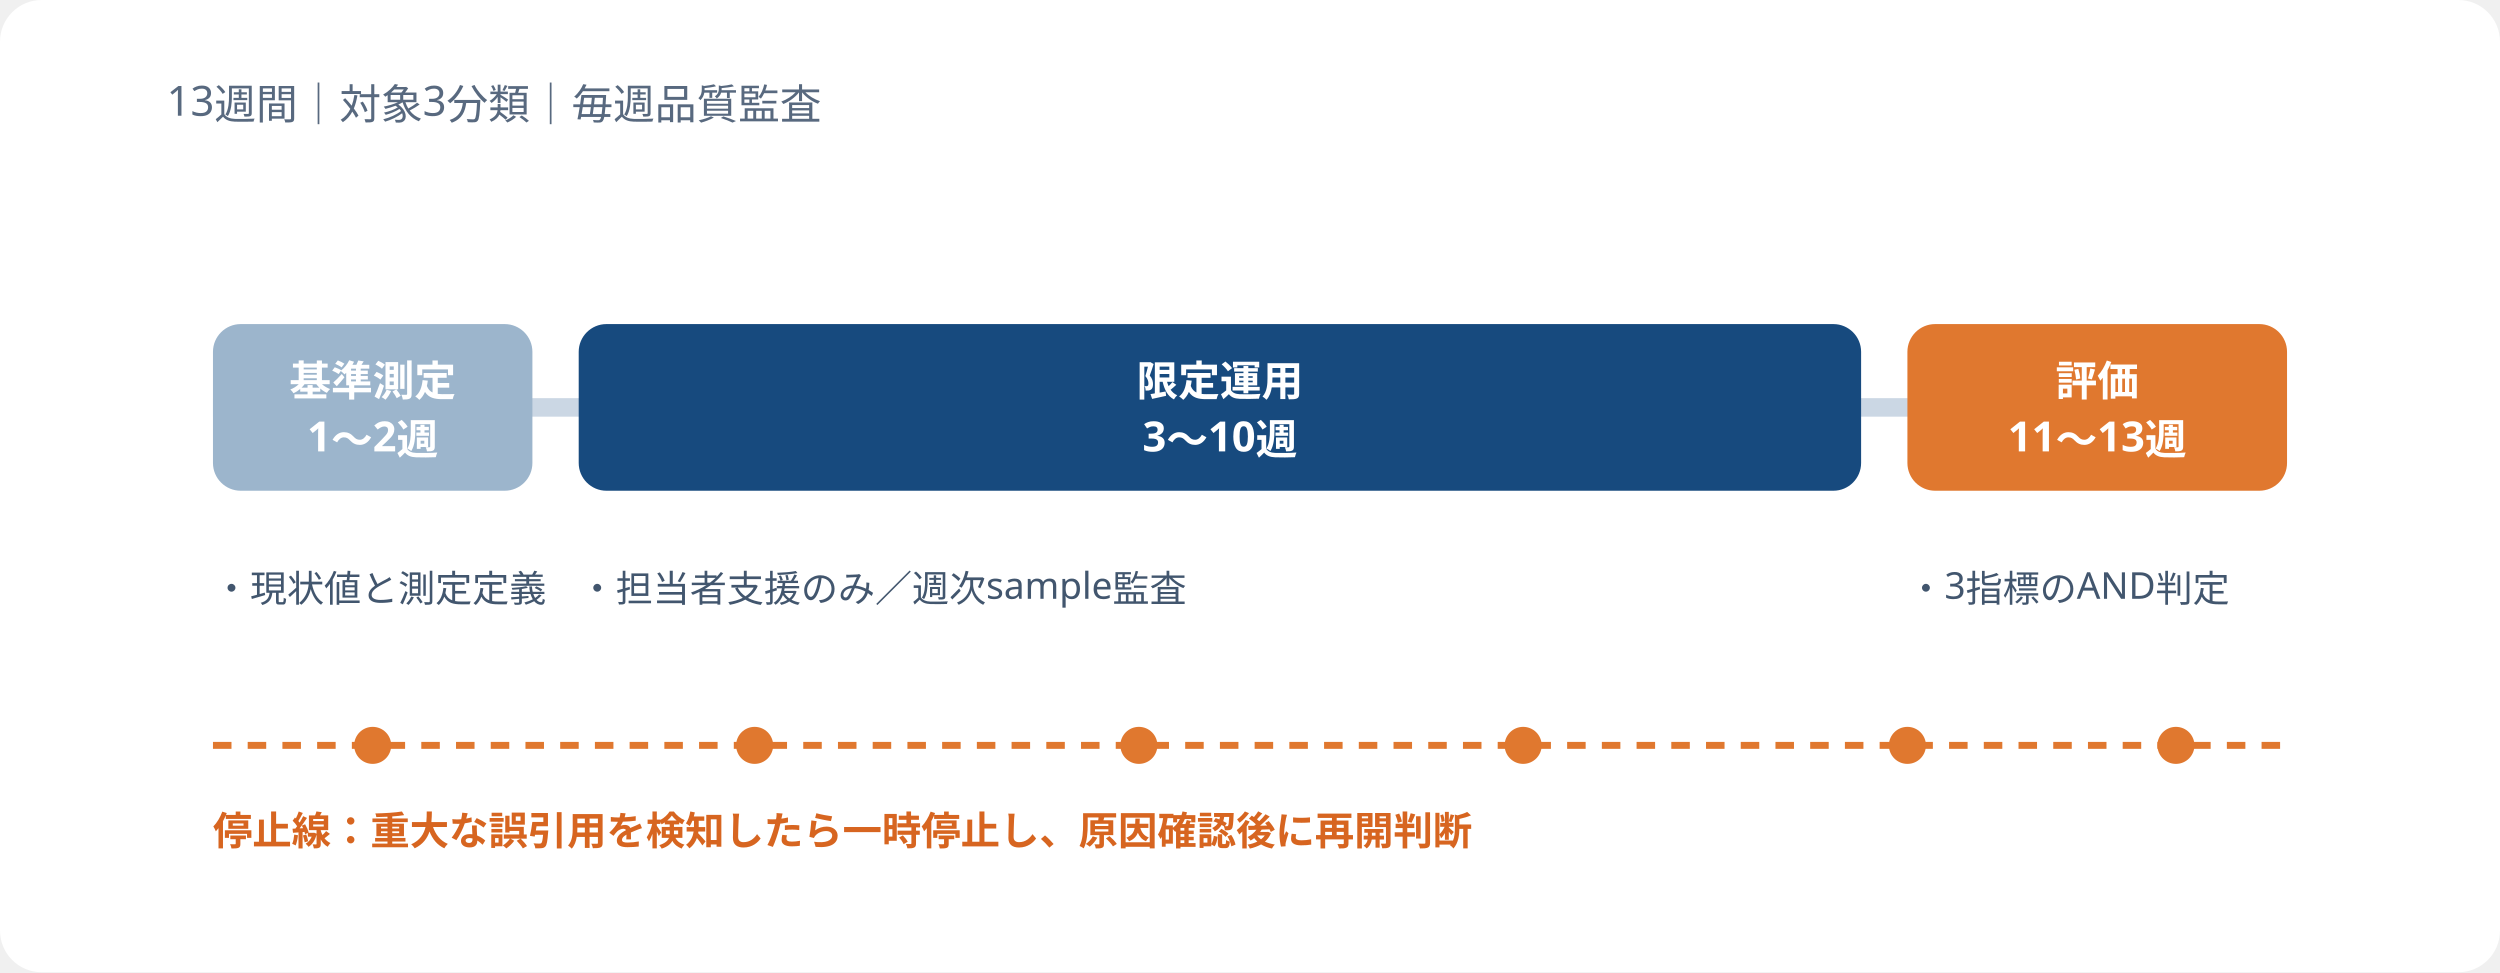
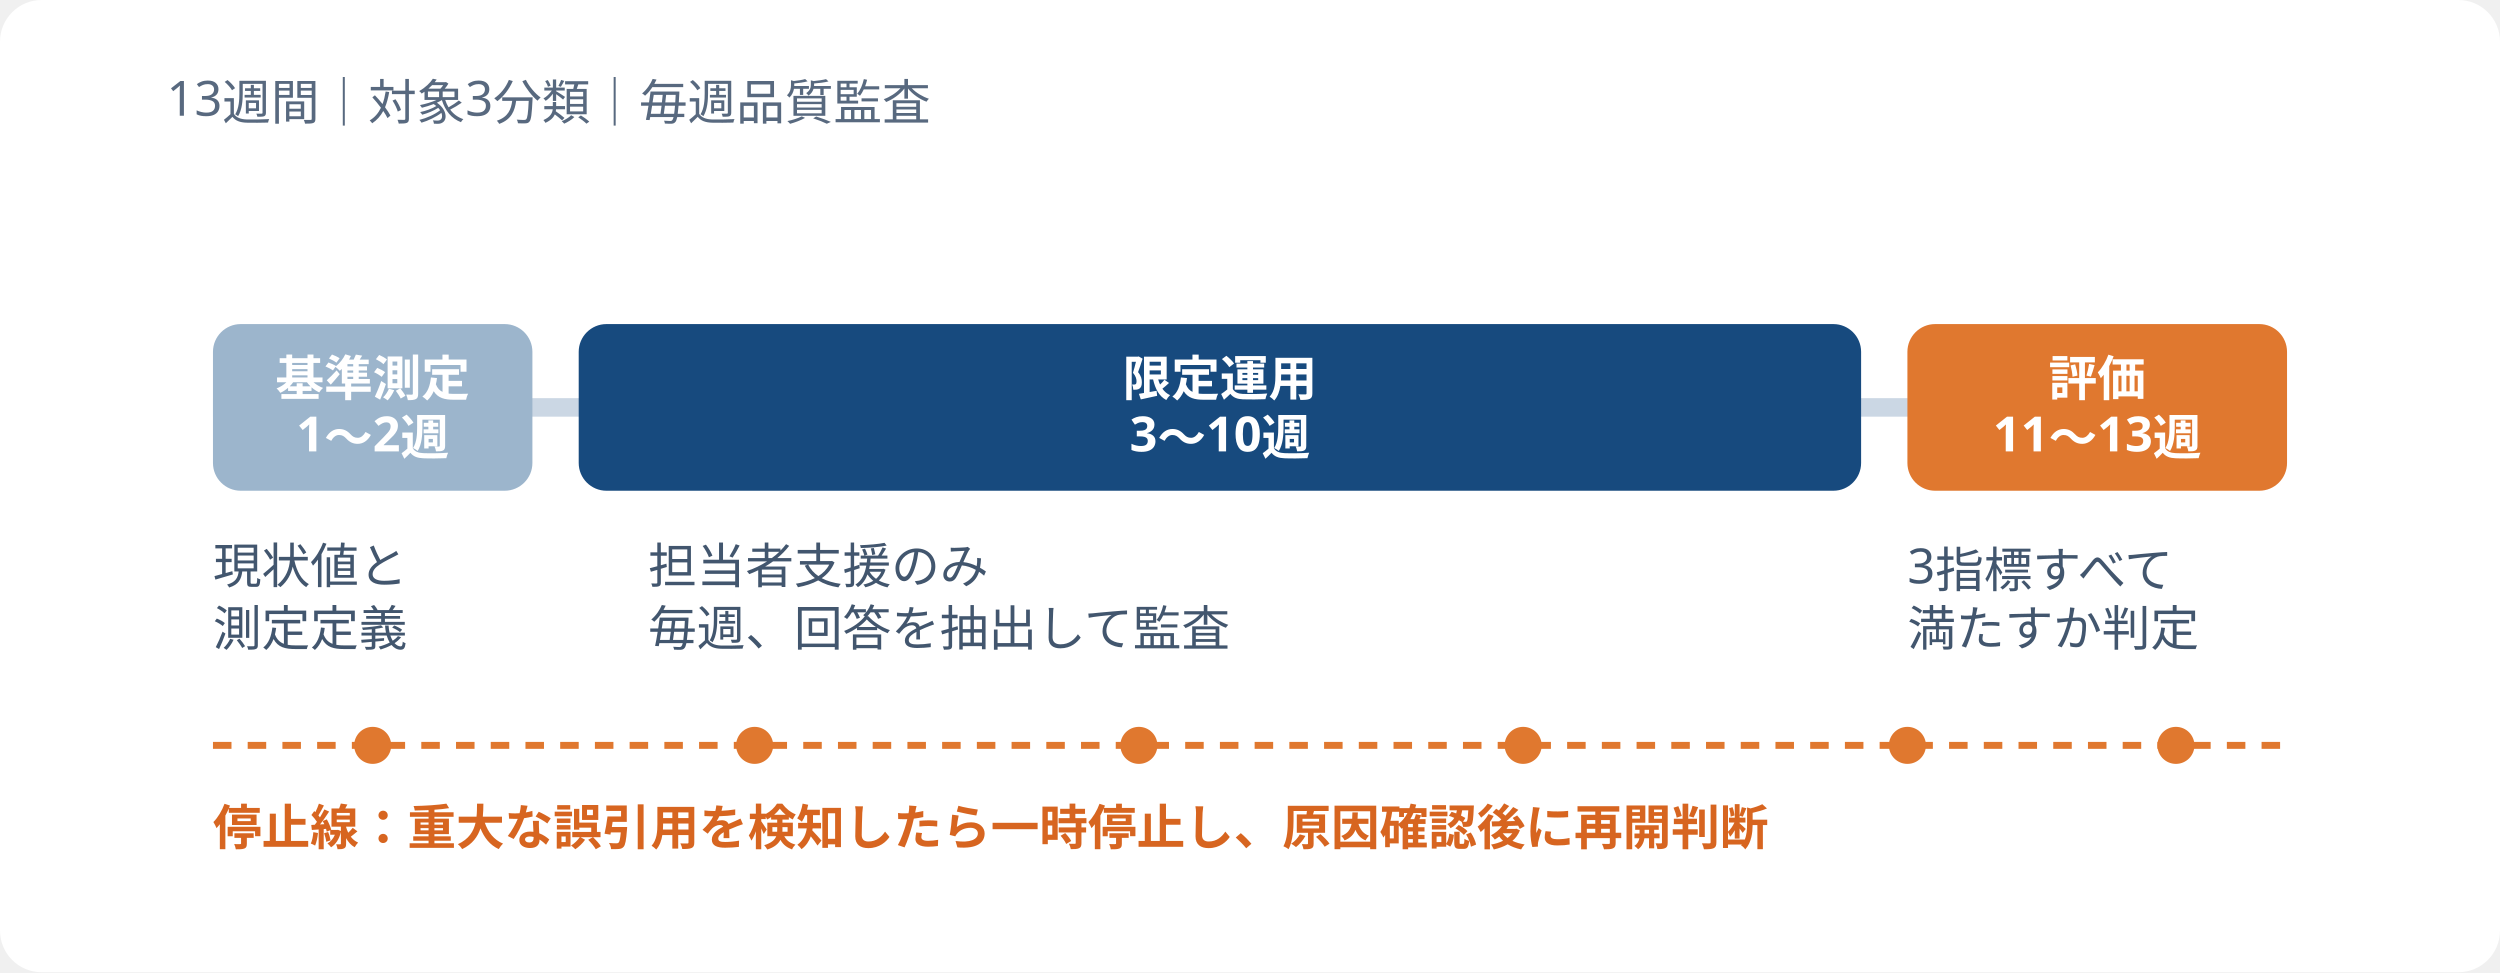
<svg xmlns="http://www.w3.org/2000/svg" width="1080" height="420" viewBox="0 0 1080 420" role="img" aria-labelledby="title desc">
  <rect width="1080" height="420" rx="18" fill="#fff" />
  <g font-family="sans-serif">
-     <text x="72" y="50" font-size="18" fill="#58697f">13週間｜対象3分類｜毎週品質監査</text>
+     <text x="72" y="50" font-size="21" fill="#58697f">13週間｜対象3分類｜毎週品質監査</text>
    <line x1="92" y1="176" x2="988" y2="176" stroke="#cbd7e4" stroke-width="8" />
    <rect x="92" y="140" width="138" height="72" rx="12" fill="#9cb5cc" />
    <rect x="250" y="140" width="554" height="72" rx="12" fill="#174a7e" />
    <rect x="824" y="140" width="164" height="72" rx="12" fill="#e0782f" />
-     <g text-anchor="middle" fill="#fff" font-size="18" font-weight="700">
+     <g text-anchor="middle" fill="#fff" font-size="21" font-weight="700">
      <text x="161" y="171">基準測定</text>
      <text x="161" y="195">1〜2週</text>
      <text x="527" y="171">限定運用</text>
      <text x="527" y="195">3〜10週</text>
      <text x="906" y="171">評価</text>
      <text x="906" y="195">11〜13週</text>
    </g>
-     <g fill="#42566e" font-size="16">
-       <text x="92" y="260">・現状値と測定定義</text>
-       <text x="250" y="260">・担当者支援のみ／週次sample監査</text>
-       <text x="824" y="260">・3指標のAND判定</text>
+     <g fill="#42566e" font-size="21">
+       <text x="92" y="252">現状値と</text>
+       <text x="92" y="279">測定定義</text>
+       <text x="280" y="252">担当者支援のみ</text>
+       <text x="280" y="279">毎週、回答を抽出して監査</text>
+       <text x="824" y="252">3指標すべて</text>
+       <text x="824" y="279">満たすか判定</text>
    </g>
    <line x1="92" y1="322" x2="988" y2="322" stroke="#e0782f" stroke-width="3" stroke-dasharray="8 7" />
    <g fill="#e0782f">
      <circle cx="161" cy="322" r="8" />
      <circle cx="326" cy="322" r="8" />
      <circle cx="492" cy="322" r="8" />
      <circle cx="658" cy="322" r="8" />
      <circle cx="824" cy="322" r="8" />
      <circle cx="940" cy="322" r="8" />
    </g>
-     <text x="92" y="365" font-size="17" font-weight="700" fill="#d76520">停止線：重大な誤引用を検知したら一時停止し、原因確認後に再開判断</text>
+     <text x="92" y="365" font-size="21" font-weight="700" fill="#d76520">停止線：重大な誤引用を検知したら一時停止し、原因確認後に再開判断</text>
  </g>
</svg>
